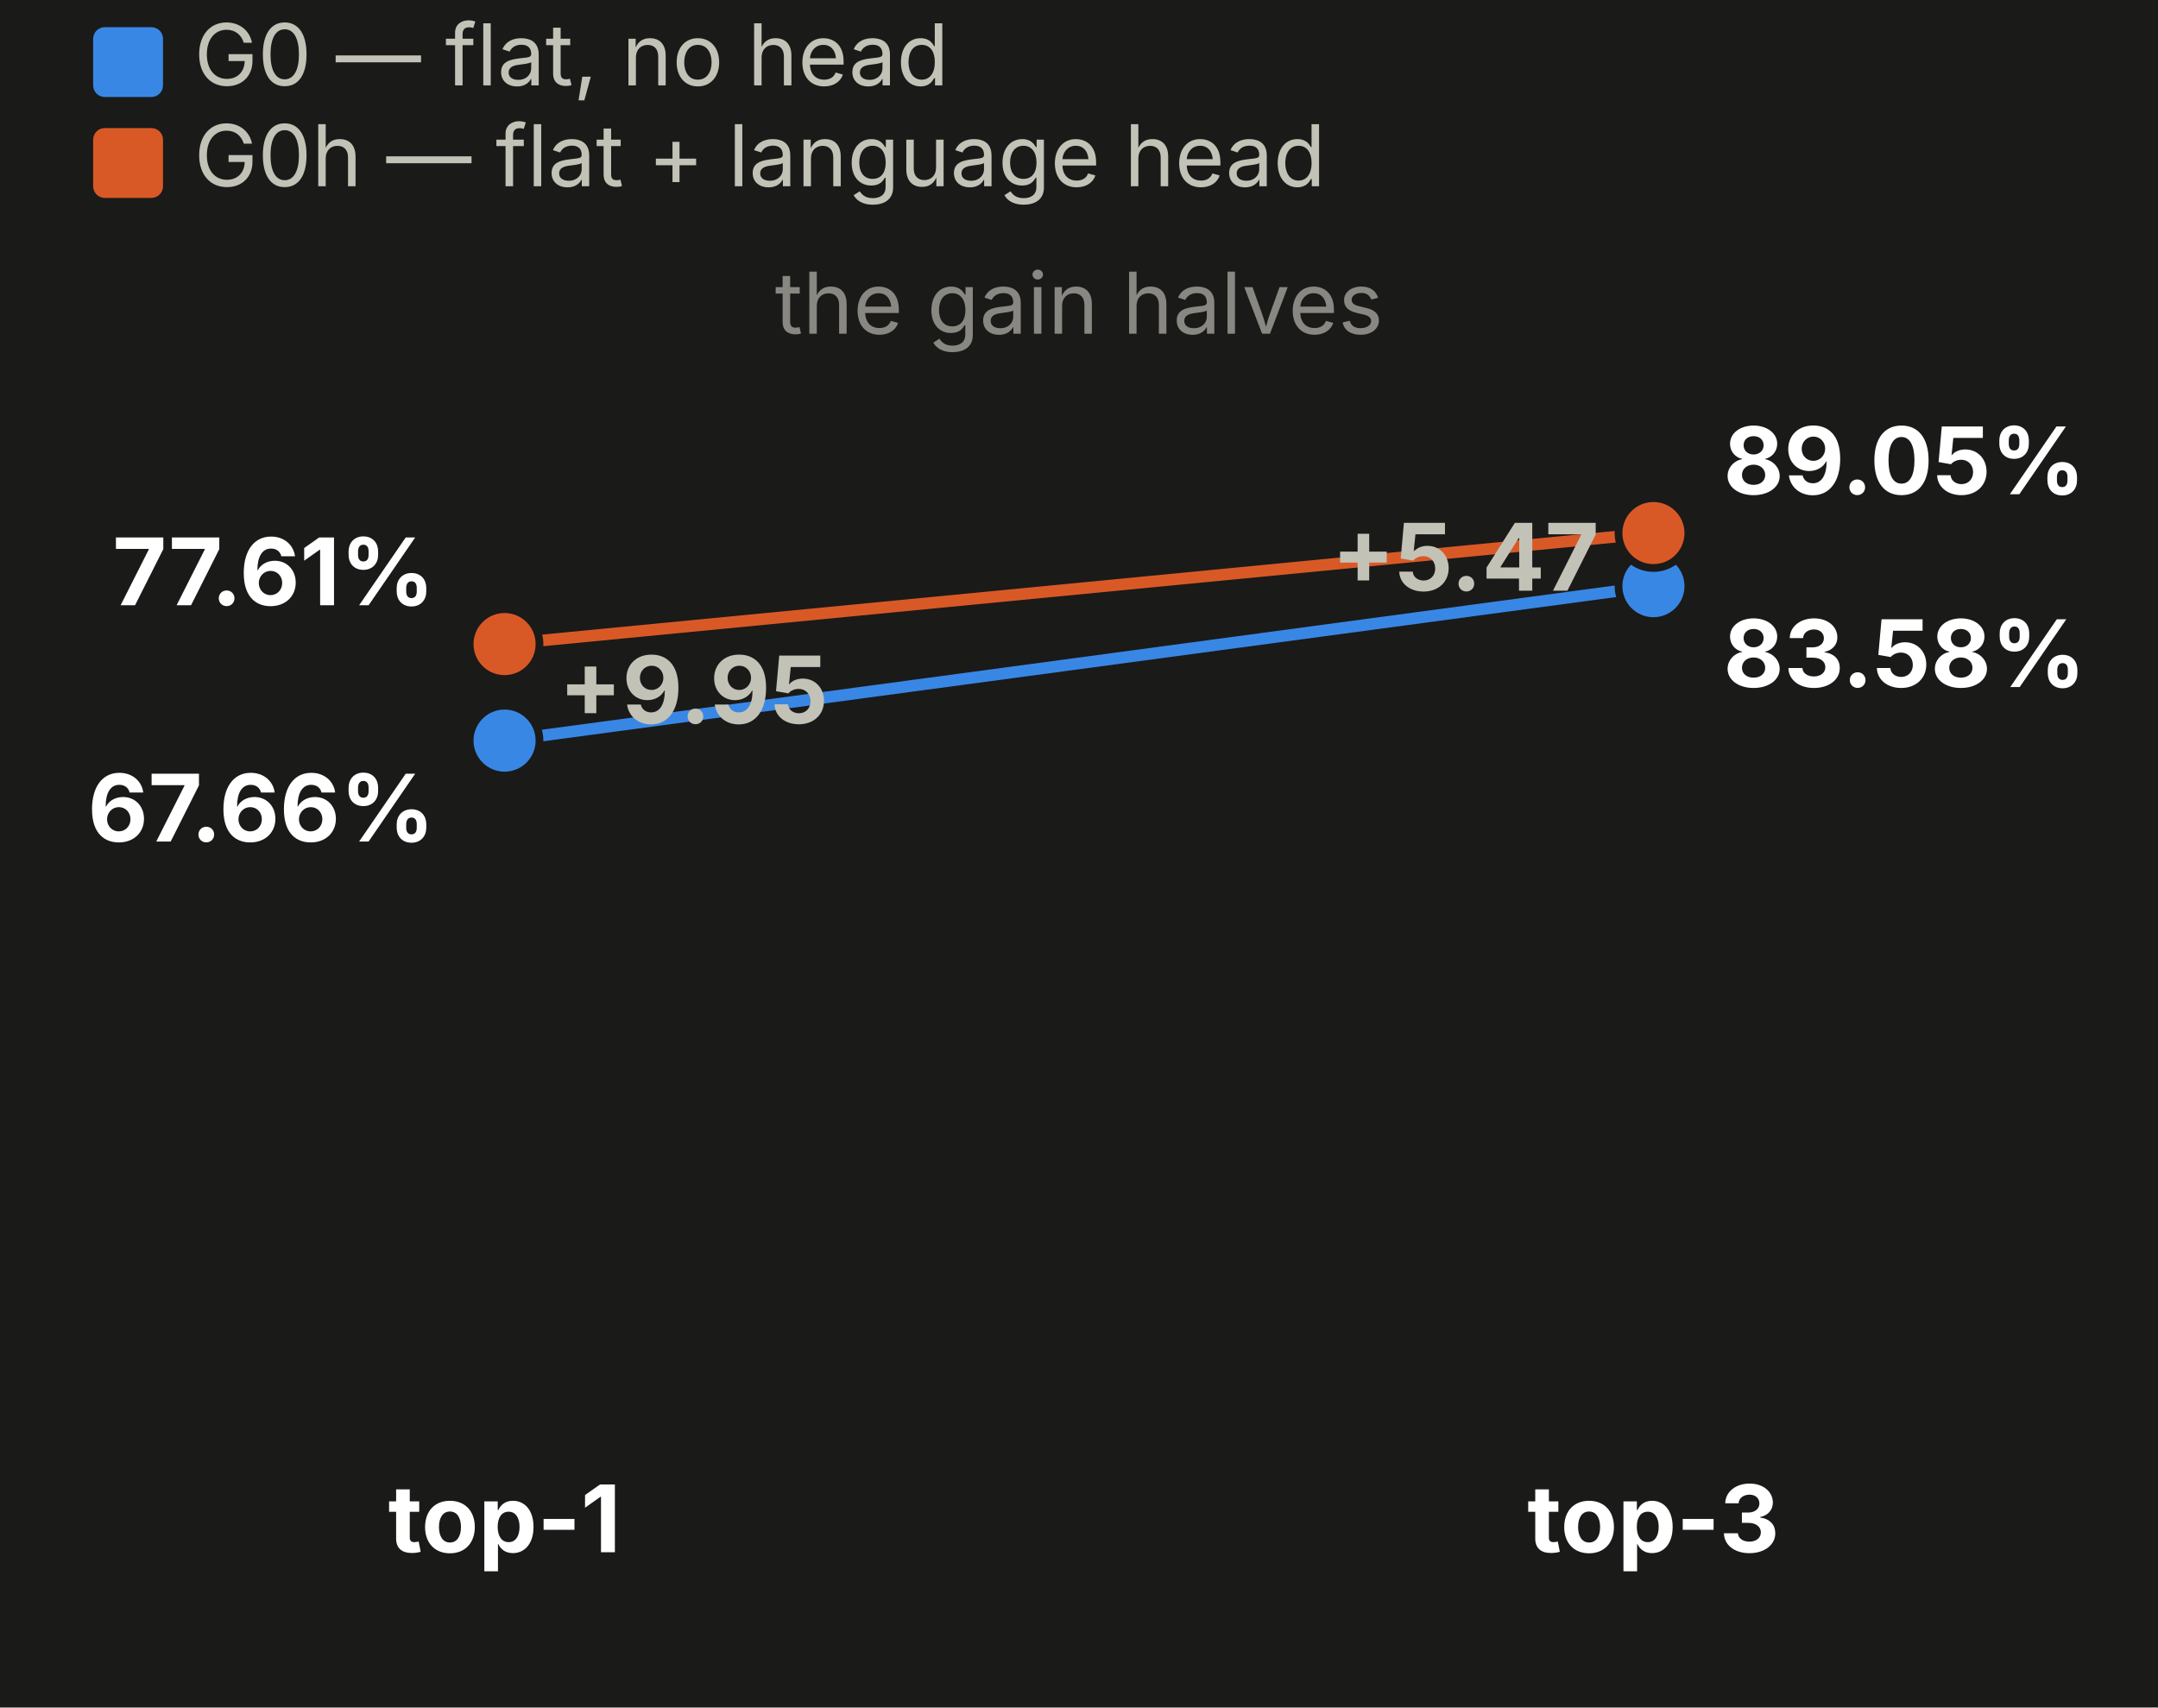
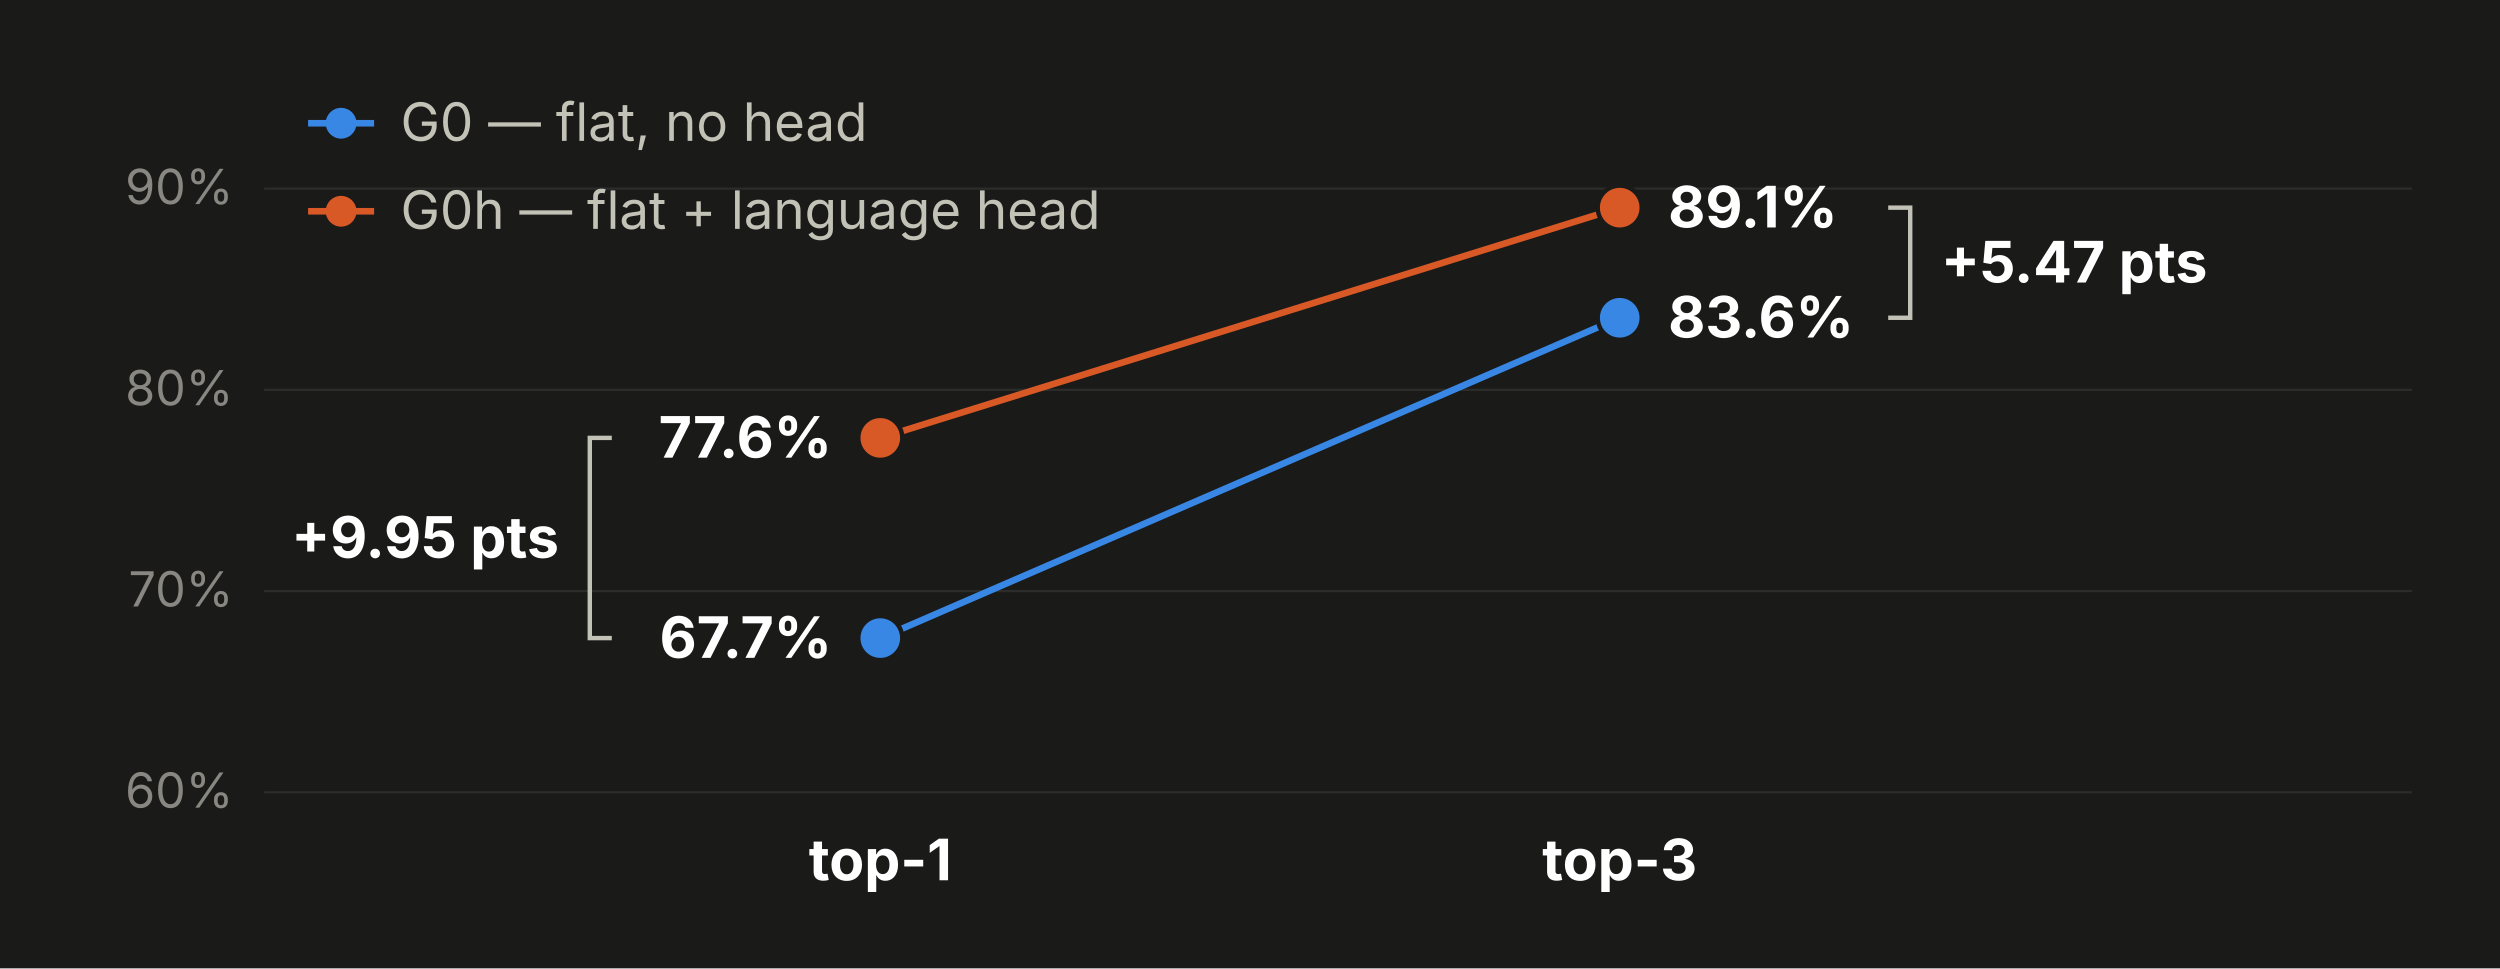
- <svg xmlns="http://www.w3.org/2000/svg" viewBox="0 0 556 440" width="556" height="440" font-family="system-ui, -apple-system, &quot;Segoe UI&quot;, sans-serif">
-   <rect x="0" y="0" width="556" height="440" fill="#1a1a19" />
-   <line x1="130" y1="190.846" x2="426" y2="151.045" stroke="#3987e5" stroke-width="3" />
-   <circle cx="130" cy="190.846" r="9" fill="#3987e5" stroke="#1a1a19" stroke-width="2" />
-   <circle cx="426" cy="151.045" r="9" fill="#3987e5" stroke="#1a1a19" stroke-width="2" />
-   <line x1="130" y1="165.97" x2="426" y2="137.363" stroke="#d95926" stroke-width="3" />
-   <circle cx="130" cy="165.97" r="9" fill="#d95926" stroke="#1a1a19" stroke-width="2" />
-   <circle cx="426" cy="137.363" r="9" fill="#d95926" stroke="#1a1a19" stroke-width="2" />
-   <text x="112" y="155.97" text-anchor="end" fill="#ffffff" font-size="24" font-weight="700">77.61%</text>
-   <text x="112" y="216.846" text-anchor="end" fill="#ffffff" font-size="24" font-weight="700">67.66%</text>
-   <text x="444" y="127.363" text-anchor="start" fill="#ffffff" font-size="24" font-weight="700">89.05%</text>
-   <text x="444" y="177.045" text-anchor="start" fill="#ffffff" font-size="24" font-weight="700">83.58%</text>
-   <text x="130" y="400" text-anchor="middle" fill="#ffffff" font-size="24" font-weight="700">top-1</text>
-   <text x="426" y="400" text-anchor="middle" fill="#ffffff" font-size="24" font-weight="700">top-3</text>
-   <text x="144" y="186.408" text-anchor="start" fill="#c3c2b7" font-size="24" font-weight="700">+9.95</text>
-   <text x="412" y="152.204" text-anchor="end" fill="#c3c2b7" font-size="24" font-weight="700">+5.47</text>
-   <rect x="24" y="7" width="18" height="18" rx="3" fill="#3987e5" />
-   <text x="50" y="22" fill="#c3c2b7" font-size="22">G0 — flat, no head</text>
-   <rect x="24" y="33" width="18" height="18" rx="3" fill="#d95926" />
-   <text x="50" y="48" fill="#c3c2b7" font-size="22">G0h — flat + language head</text>
-   <text x="278" y="86" text-anchor="middle" fill="#898781" font-size="22">the gain halves</text>
+ <svg xmlns="http://www.w3.org/2000/svg" viewBox="0 0 1136 440" width="1136" height="440" role="img" aria-labelledby="t d" font-family="system-ui, -apple-system, &quot;Segoe UI&quot;, sans-serif">
+   <rect x="0" y="0" width="1136" height="440" fill="#1a1a19" />
+   <line x1="120" y1="360" x2="1096" y2="360" stroke="#2c2c2a" stroke-width="1" />
+   <text x="106" y="367" text-anchor="end" fill="#898781" font-size="22">60%</text>
+   <line x1="120" y1="268.571" x2="1096" y2="268.571" stroke="#2c2c2a" stroke-width="1" />
+   <text x="106" y="275.571" text-anchor="end" fill="#898781" font-size="22">70%</text>
+   <line x1="120" y1="177.143" x2="1096" y2="177.143" stroke="#2c2c2a" stroke-width="1" />
+   <text x="106" y="184.143" text-anchor="end" fill="#898781" font-size="22">80%</text>
+   <line x1="120" y1="85.714" x2="1096" y2="85.714" stroke="#2c2c2a" stroke-width="1" />
+   <text x="106" y="92.714" text-anchor="end" fill="#898781" font-size="22">90%</text>
+   <line x1="400" y1="289.95" x2="736" y2="144.392" stroke="#3987e5" stroke-width="3" />
+   <circle cx="400" cy="289.95" r="10" fill="#3987e5" stroke="#1a1a19" stroke-width="2" />
+   <circle cx="736" cy="144.392" r="10" fill="#3987e5" stroke="#1a1a19" stroke-width="2" />
+   <line x1="400" y1="198.977" x2="736" y2="94.357" stroke="#d95926" stroke-width="3" />
+   <circle cx="400" cy="198.977" r="10" fill="#d95926" stroke="#1a1a19" stroke-width="2" />
+   <circle cx="736" cy="94.357" r="10" fill="#d95926" stroke="#1a1a19" stroke-width="2" />
+   <text x="378" y="298.95" text-anchor="end" fill="#ffffff" font-size="26" font-weight="700">67.7%</text>
+   <text x="378" y="207.977" text-anchor="end" fill="#ffffff" font-size="26" font-weight="700">77.6%</text>
+   <text x="758" y="153.392" text-anchor="start" fill="#ffffff" font-size="26" font-weight="700">83.6%</text>
+   <text x="758" y="103.357" text-anchor="start" fill="#ffffff" font-size="26" font-weight="700">89.1%</text>
+   <text x="400" y="400" text-anchor="middle" fill="#ffffff" font-size="26" font-weight="700">top-1</text>
+   <text x="736" y="400" text-anchor="middle" fill="#ffffff" font-size="26" font-weight="700">top-3</text>
+   <path d="M 278 198.977 L 268 198.977 L 268 289.95 L 278 289.95" fill="none" stroke="#c3c2b7" stroke-width="2" />
+   <text x="254" y="253.463" text-anchor="end" fill="#ffffff" font-size="26" font-weight="700">+9.95 pts</text>
+   <path d="M 858 94.357 L 868 94.357 L 868 144.392 L 858 144.392" fill="none" stroke="#c3c2b7" stroke-width="2" />
+   <text x="882" y="128.375" text-anchor="start" fill="#ffffff" font-size="26" font-weight="700">+5.47 pts</text>
+   <line x1="140" y1="56" x2="170" y2="56" stroke="#3987e5" stroke-width="3" />
+   <circle cx="155" cy="56" r="7" fill="#3987e5" />
+   <text x="182" y="64" fill="#c3c2b7" font-size="24">G0 — flat, no head</text>
+   <line x1="140" y1="96" x2="170" y2="96" stroke="#d95926" stroke-width="3" />
+   <circle cx="155" cy="96" r="7" fill="#d95926" />
+   <text x="182" y="104" fill="#c3c2b7" font-size="24">G0h — flat + language head</text>
</svg>
